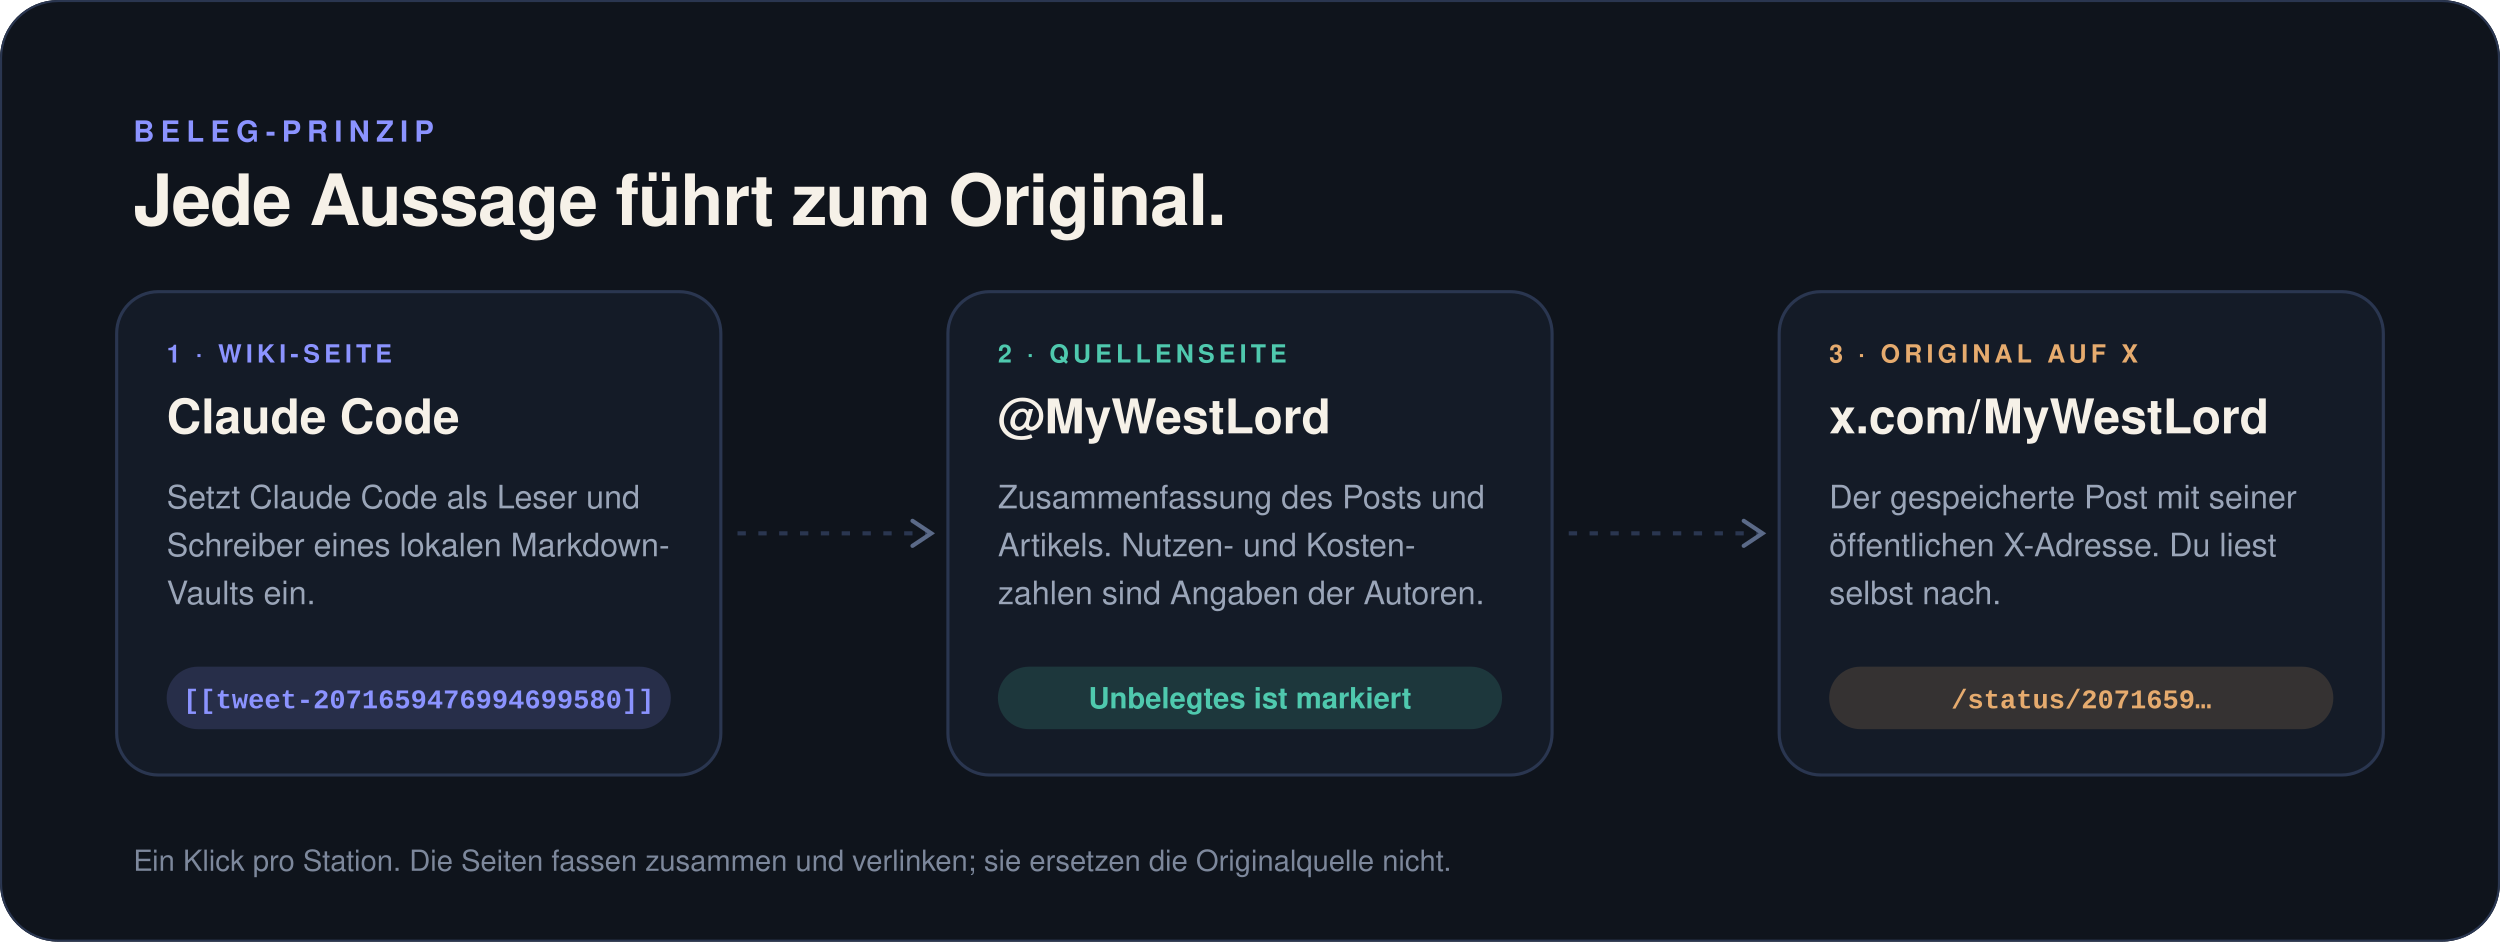
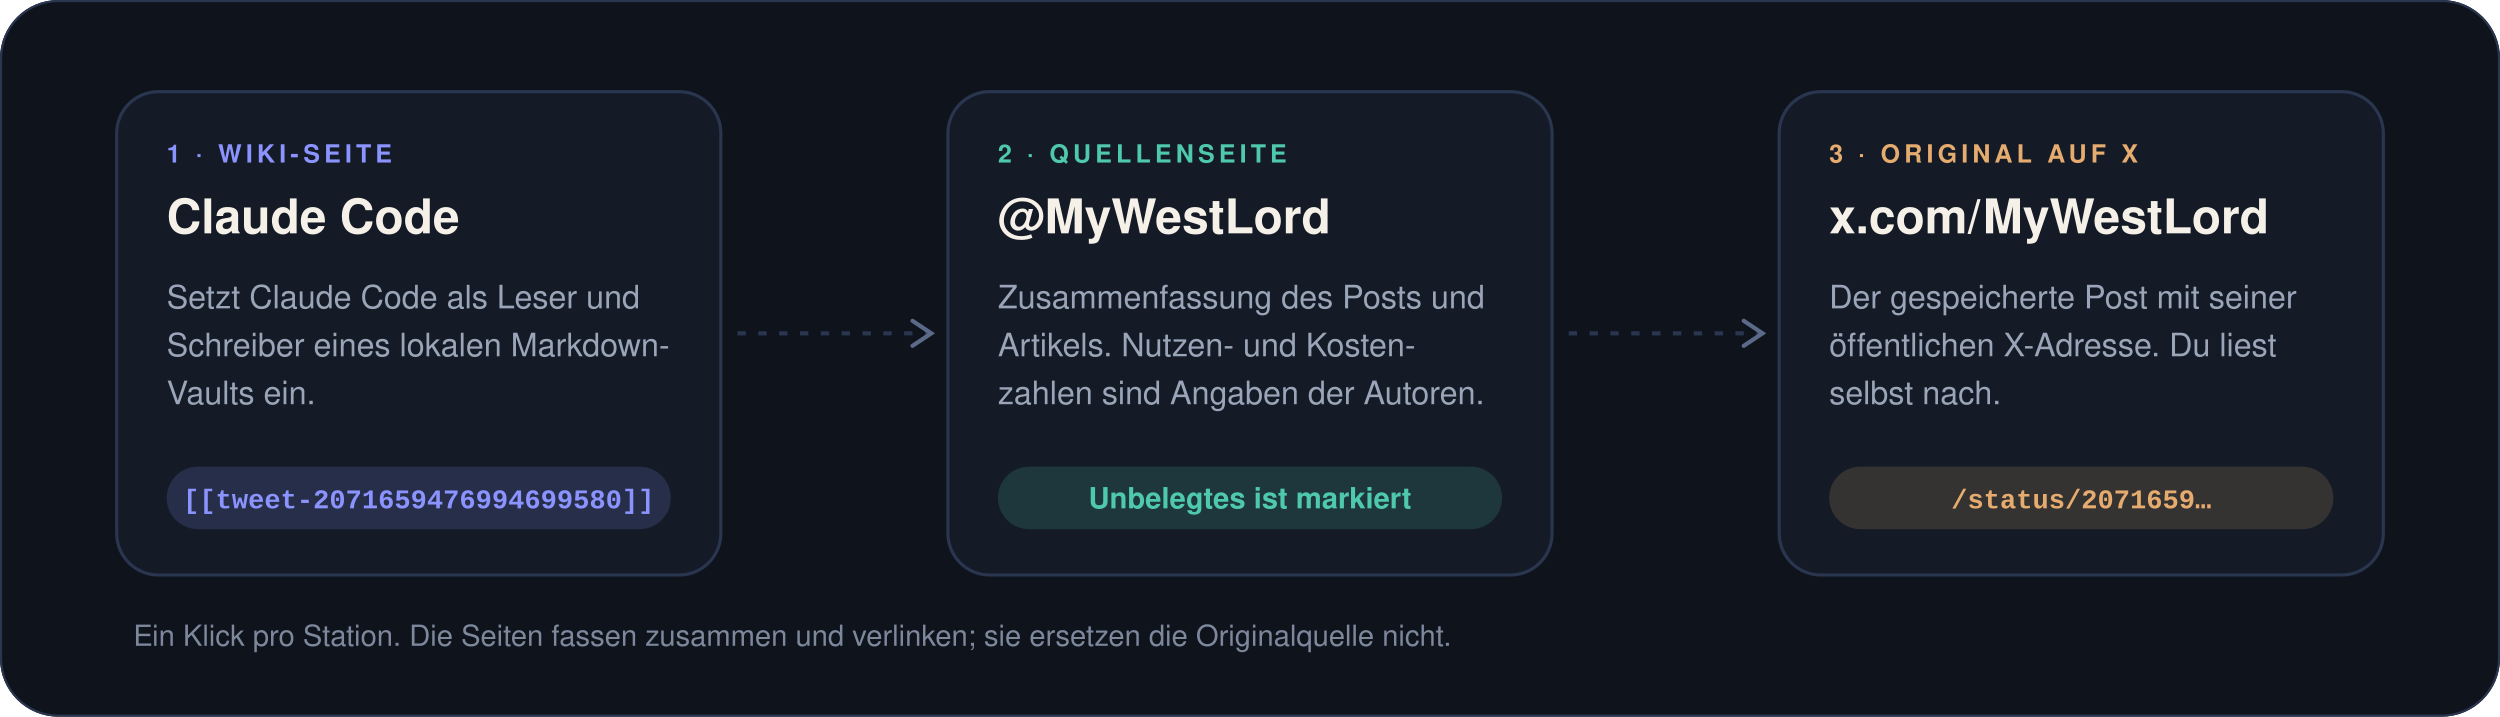
- <svg xmlns="http://www.w3.org/2000/svg" viewBox="0 0 1200 452" width="1200" height="452" role="img" aria-label="So prüfst du eine Aussage: Wiki-Seite mit Beleg-Anker, Quellenseite mit Zusammenfassung, Original-Post auf X.">
+ <svg xmlns="http://www.w3.org/2000/svg" viewBox="0 0 1200 344" width="1200" height="344" role="img" aria-label="So prüfst du eine Aussage: Wiki-Seite mit Beleg-Anker, Quellenseite mit Zusammenfassung, Original-Post auf X.">
  <defs>
    <clipPath id="rc">
-       <rect width="1200" height="452" rx="28" />
+       <rect width="1200" height="344" rx="28" />
    </clipPath>
  </defs>
  <g clip-path="url(#rc)">
-     <rect width="1200" height="452" fill="#0f141c" />
-     <text x="64" y="68" font-family="Segoe UI, Helvetica, Arial, sans-serif" font-size="14" font-weight="700" letter-spacing="3" fill="#8b93ff">BELEG-PRINZIP</text>
-     <text x="64" y="108" font-family="Segoe UI, Helvetica, Arial, sans-serif" font-size="34" font-weight="800" fill="#f6f1e8" letter-spacing="-.5">Jede Aussage führt zum Original.</text>
+     <rect width="1200" height="344" fill="#0f141c" />
    <g>
-       <rect x="56" y="140" width="290" height="232" rx="20" fill="#141b27" stroke="#2a3650" stroke-width="1.5" />
-       <rect x="56" y="140" width="290" height="232" rx="20" fill="#8b93ff" fill-opacity=".08" stroke="#8b93ff" stroke-width="2.5" opacity="0">
+       <rect x="56" y="44" width="290" height="232" rx="20" fill="#141b27" stroke="#2a3650" stroke-width="1.5" />
+       <rect x="56" y="44" width="290" height="232" rx="20" fill="#8b93ff" fill-opacity=".08" stroke="#8b93ff" stroke-width="2.5" opacity="0">
        <animate attributeName="opacity" values="0;1;1;0;0" keyTimes="0;0.020;0.313;0.333;1" dur="9s" repeatCount="indefinite" />
      </rect>
-       <text x="80" y="174" font-family="Segoe UI, Helvetica, Arial, sans-serif" font-size="12" font-weight="700" fill="#8b93ff" letter-spacing="2">1 · WIKI-SEITE</text>
-       <text x="80" y="208" font-family="Segoe UI, Helvetica, Arial, sans-serif" font-size="23" font-weight="800" fill="#f6f1e8">Claude Code</text>
-       <text x="80" y="244" font-family="Segoe UI, Helvetica, Arial, sans-serif" font-size="15.5" fill="#9aa5b8">Setzt Claude Code als Leser und</text>
-       <text x="80" y="267" font-family="Segoe UI, Helvetica, Arial, sans-serif" font-size="15.5" fill="#9aa5b8">Schreiber eines lokalen Markdown-</text>
-       <text x="80" y="290" font-family="Segoe UI, Helvetica, Arial, sans-serif" font-size="15.5" fill="#9aa5b8">Vaults ein.</text>
-       <rect x="80" y="320" width="242" height="30" rx="15" fill="#8b93ff" fill-opacity=".16" />
-       <text text-anchor="middle" x="201" y="340" font-family="Consolas, Courier New, monospace" font-size="13" font-weight="700" fill="#8b93ff">[[tweet-2071659476994699580]]</text>
+       <text x="80" y="78" font-family="Segoe UI, Helvetica, Arial, sans-serif" font-size="12" font-weight="700" fill="#8b93ff" letter-spacing="2">1 · WIKI-SEITE</text>
+       <text x="80" y="112" font-family="Segoe UI, Helvetica, Arial, sans-serif" font-size="23" font-weight="800" fill="#f6f1e8">Claude Code</text>
+       <text x="80" y="148" font-family="Segoe UI, Helvetica, Arial, sans-serif" font-size="15.5" fill="#9aa5b8">Setzt Claude Code als Leser und</text>
+       <text x="80" y="171" font-family="Segoe UI, Helvetica, Arial, sans-serif" font-size="15.5" fill="#9aa5b8">Schreiber eines lokalen Markdown-</text>
+       <text x="80" y="194" font-family="Segoe UI, Helvetica, Arial, sans-serif" font-size="15.5" fill="#9aa5b8">Vaults ein.</text>
+       <rect x="80" y="224" width="242" height="30" rx="15" fill="#8b93ff" fill-opacity=".16" />
+       <text text-anchor="middle" x="201" y="244" font-family="Consolas, Courier New, monospace" font-size="13" font-weight="700" fill="#8b93ff">[[tweet-2071659476994699580]]</text>
    </g>
    <g>
-       <rect x="455" y="140" width="290" height="232" rx="20" fill="#141b27" stroke="#2a3650" stroke-width="1.5" />
-       <rect x="455" y="140" width="290" height="232" rx="20" fill="#4fc9ae" fill-opacity=".08" stroke="#4fc9ae" stroke-width="2.5" opacity="0">
+       <rect x="455" y="44" width="290" height="232" rx="20" fill="#141b27" stroke="#2a3650" stroke-width="1.5" />
+       <rect x="455" y="44" width="290" height="232" rx="20" fill="#4fc9ae" fill-opacity=".08" stroke="#4fc9ae" stroke-width="2.5" opacity="0">
        <animate attributeName="opacity" values="0;1;1;0;0" keyTimes="0;0.353;0.647;0.667;1" dur="9s" repeatCount="indefinite" />
      </rect>
-       <text x="479" y="174" font-family="Segoe UI, Helvetica, Arial, sans-serif" font-size="12" font-weight="700" fill="#4fc9ae" letter-spacing="2">2 · QUELLENSEITE</text>
-       <text x="479" y="208" font-family="Segoe UI, Helvetica, Arial, sans-serif" font-size="23" font-weight="800" fill="#f6f1e8">@MyWestLord</text>
-       <text x="479" y="244" font-family="Segoe UI, Helvetica, Arial, sans-serif" font-size="15.5" fill="#9aa5b8">Zusammenfassung des Posts und</text>
-       <text x="479" y="267" font-family="Segoe UI, Helvetica, Arial, sans-serif" font-size="15.5" fill="#9aa5b8">Artikels. Nutzen- und Kosten-</text>
-       <text x="479" y="290" font-family="Segoe UI, Helvetica, Arial, sans-serif" font-size="15.5" fill="#9aa5b8">zahlen sind Angaben der Autoren.</text>
-       <rect x="479" y="320" width="242" height="30" rx="15" fill="#4fc9ae" fill-opacity=".16" />
-       <text text-anchor="middle" x="600" y="340" font-family="Segoe UI, Helvetica, Arial, sans-serif" font-size="14" font-weight="700" fill="#4fc9ae">Unbelegtes ist markiert</text>
+       <text x="479" y="78" font-family="Segoe UI, Helvetica, Arial, sans-serif" font-size="12" font-weight="700" fill="#4fc9ae" letter-spacing="2">2 · QUELLENSEITE</text>
+       <text x="479" y="112" font-family="Segoe UI, Helvetica, Arial, sans-serif" font-size="23" font-weight="800" fill="#f6f1e8">@MyWestLord</text>
+       <text x="479" y="148" font-family="Segoe UI, Helvetica, Arial, sans-serif" font-size="15.5" fill="#9aa5b8">Zusammenfassung des Posts und</text>
+       <text x="479" y="171" font-family="Segoe UI, Helvetica, Arial, sans-serif" font-size="15.5" fill="#9aa5b8">Artikels. Nutzen- und Kosten-</text>
+       <text x="479" y="194" font-family="Segoe UI, Helvetica, Arial, sans-serif" font-size="15.5" fill="#9aa5b8">zahlen sind Angaben der Autoren.</text>
+       <rect x="479" y="224" width="242" height="30" rx="15" fill="#4fc9ae" fill-opacity=".16" />
+       <text text-anchor="middle" x="600" y="244" font-family="Segoe UI, Helvetica, Arial, sans-serif" font-size="14" font-weight="700" fill="#4fc9ae">Unbelegtes ist markiert</text>
    </g>
    <g>
-       <rect x="854" y="140" width="290" height="232" rx="20" fill="#141b27" stroke="#2a3650" stroke-width="1.5" />
-       <rect x="854" y="140" width="290" height="232" rx="20" fill="#e6ab6e" fill-opacity=".08" stroke="#e6ab6e" stroke-width="2.5" opacity="0">
+       <rect x="854" y="44" width="290" height="232" rx="20" fill="#141b27" stroke="#2a3650" stroke-width="1.5" />
+       <rect x="854" y="44" width="290" height="232" rx="20" fill="#e6ab6e" fill-opacity=".08" stroke="#e6ab6e" stroke-width="2.5" opacity="0">
        <animate attributeName="opacity" values="0;1;1;0;0" keyTimes="0;0.687;0.980;1.000;1" dur="9s" repeatCount="indefinite" />
      </rect>
-       <text x="878" y="174" font-family="Segoe UI, Helvetica, Arial, sans-serif" font-size="12" font-weight="700" fill="#e6ab6e" letter-spacing="2">3 · ORIGINAL AUF X</text>
-       <text x="878" y="208" font-family="Segoe UI, Helvetica, Arial, sans-serif" font-size="23" font-weight="800" fill="#f6f1e8">x.com/MyWestLord</text>
-       <text x="878" y="244" font-family="Segoe UI, Helvetica, Arial, sans-serif" font-size="15.5" fill="#9aa5b8">Der gespeicherte Post mit seiner</text>
-       <text x="878" y="267" font-family="Segoe UI, Helvetica, Arial, sans-serif" font-size="15.5" fill="#9aa5b8">öffentlichen X-Adresse. Du liest</text>
-       <text x="878" y="290" font-family="Segoe UI, Helvetica, Arial, sans-serif" font-size="15.5" fill="#9aa5b8">selbst nach.</text>
-       <rect x="878" y="320" width="242" height="30" rx="15" fill="#e6ab6e" fill-opacity=".16" />
-       <text text-anchor="middle" x="999" y="340" font-family="Consolas, Courier New, monospace" font-size="13" font-weight="700" fill="#e6ab6e">/status/2071659…</text>
+       <text x="878" y="78" font-family="Segoe UI, Helvetica, Arial, sans-serif" font-size="12" font-weight="700" fill="#e6ab6e" letter-spacing="2">3 · ORIGINAL AUF X</text>
+       <text x="878" y="112" font-family="Segoe UI, Helvetica, Arial, sans-serif" font-size="23" font-weight="800" fill="#f6f1e8">x.com/MyWestLord</text>
+       <text x="878" y="148" font-family="Segoe UI, Helvetica, Arial, sans-serif" font-size="15.5" fill="#9aa5b8">Der gespeicherte Post mit seiner</text>
+       <text x="878" y="171" font-family="Segoe UI, Helvetica, Arial, sans-serif" font-size="15.5" fill="#9aa5b8">öffentlichen X-Adresse. Du liest</text>
+       <text x="878" y="194" font-family="Segoe UI, Helvetica, Arial, sans-serif" font-size="15.5" fill="#9aa5b8">selbst nach.</text>
+       <rect x="878" y="224" width="242" height="30" rx="15" fill="#e6ab6e" fill-opacity=".16" />
+       <text text-anchor="middle" x="999" y="244" font-family="Consolas, Courier New, monospace" font-size="13" font-weight="700" fill="#e6ab6e">/status/2071659…</text>
    </g>
-     <line x1="354" y1="256" x2="447" y2="256" stroke="#2a3650" stroke-width="2" stroke-dasharray="4 6" />
-     <path d="M438,250 L447,256 L438,262" fill="none" stroke="#5b6a88" stroke-width="2" stroke-linecap="round" />
-     <circle r="6" cy="256" cx="354" fill="#4fc9ae" opacity="0">
+     <line x1="354" y1="160" x2="447" y2="160" stroke="#2a3650" stroke-width="2" stroke-dasharray="4 6" />
+     <path d="M438,154 L447,160 L438,166" fill="none" stroke="#5b6a88" stroke-width="2" stroke-linecap="round" />
+     <circle r="6" cy="160" cx="354" fill="#4fc9ae" opacity="0">
      <animate attributeName="cx" values="354;354;447;447" keyTimes="0;0.183;0.333;1" dur="9s" repeatCount="indefinite" />
      <animate attributeName="opacity" values="0;0;1;1;0;0" keyTimes="0;0.183;0.203;0.313;0.333;1" dur="9s" repeatCount="indefinite" />
    </circle>
-     <line x1="753" y1="256" x2="846" y2="256" stroke="#2a3650" stroke-width="2" stroke-dasharray="4 6" />
-     <path d="M837,250 L846,256 L837,262" fill="none" stroke="#5b6a88" stroke-width="2" stroke-linecap="round" />
-     <circle r="6" cy="256" cx="753" fill="#e6ab6e" opacity="0">
+     <line x1="753" y1="160" x2="846" y2="160" stroke="#2a3650" stroke-width="2" stroke-dasharray="4 6" />
+     <path d="M837,154 L846,160 L837,166" fill="none" stroke="#5b6a88" stroke-width="2" stroke-linecap="round" />
+     <circle r="6" cy="160" cx="753" fill="#e6ab6e" opacity="0">
      <animate attributeName="cx" values="753;753;846;846" keyTimes="0;0.517;0.667;1" dur="9s" repeatCount="indefinite" />
      <animate attributeName="opacity" values="0;0;1;1;0;0" keyTimes="0;0.517;0.537;0.647;0.667;1" dur="9s" repeatCount="indefinite" />
    </circle>
-     <text x="64" y="418" font-family="Segoe UI, Helvetica, Arial, sans-serif" font-size="14" fill="#7d889c">Ein Klick pro Station. Die Seiten fassen zusammen und verlinken; sie ersetzen die Originalquelle nicht.</text>
+     <text x="64" y="310" font-family="Segoe UI, Helvetica, Arial, sans-serif" font-size="14" fill="#7d889c">Ein Klick pro Station. Die Seiten fassen zusammen und verlinken; sie ersetzen die Originalquelle nicht.</text>
  </g>
-   <rect x=".5" y=".5" width="1199" height="451" rx="27.5" fill="none" stroke="#2a3650" />
+   <rect x=".5" y=".5" width="1199" height="343" rx="27.5" fill="none" stroke="#2a3650" />
</svg>
